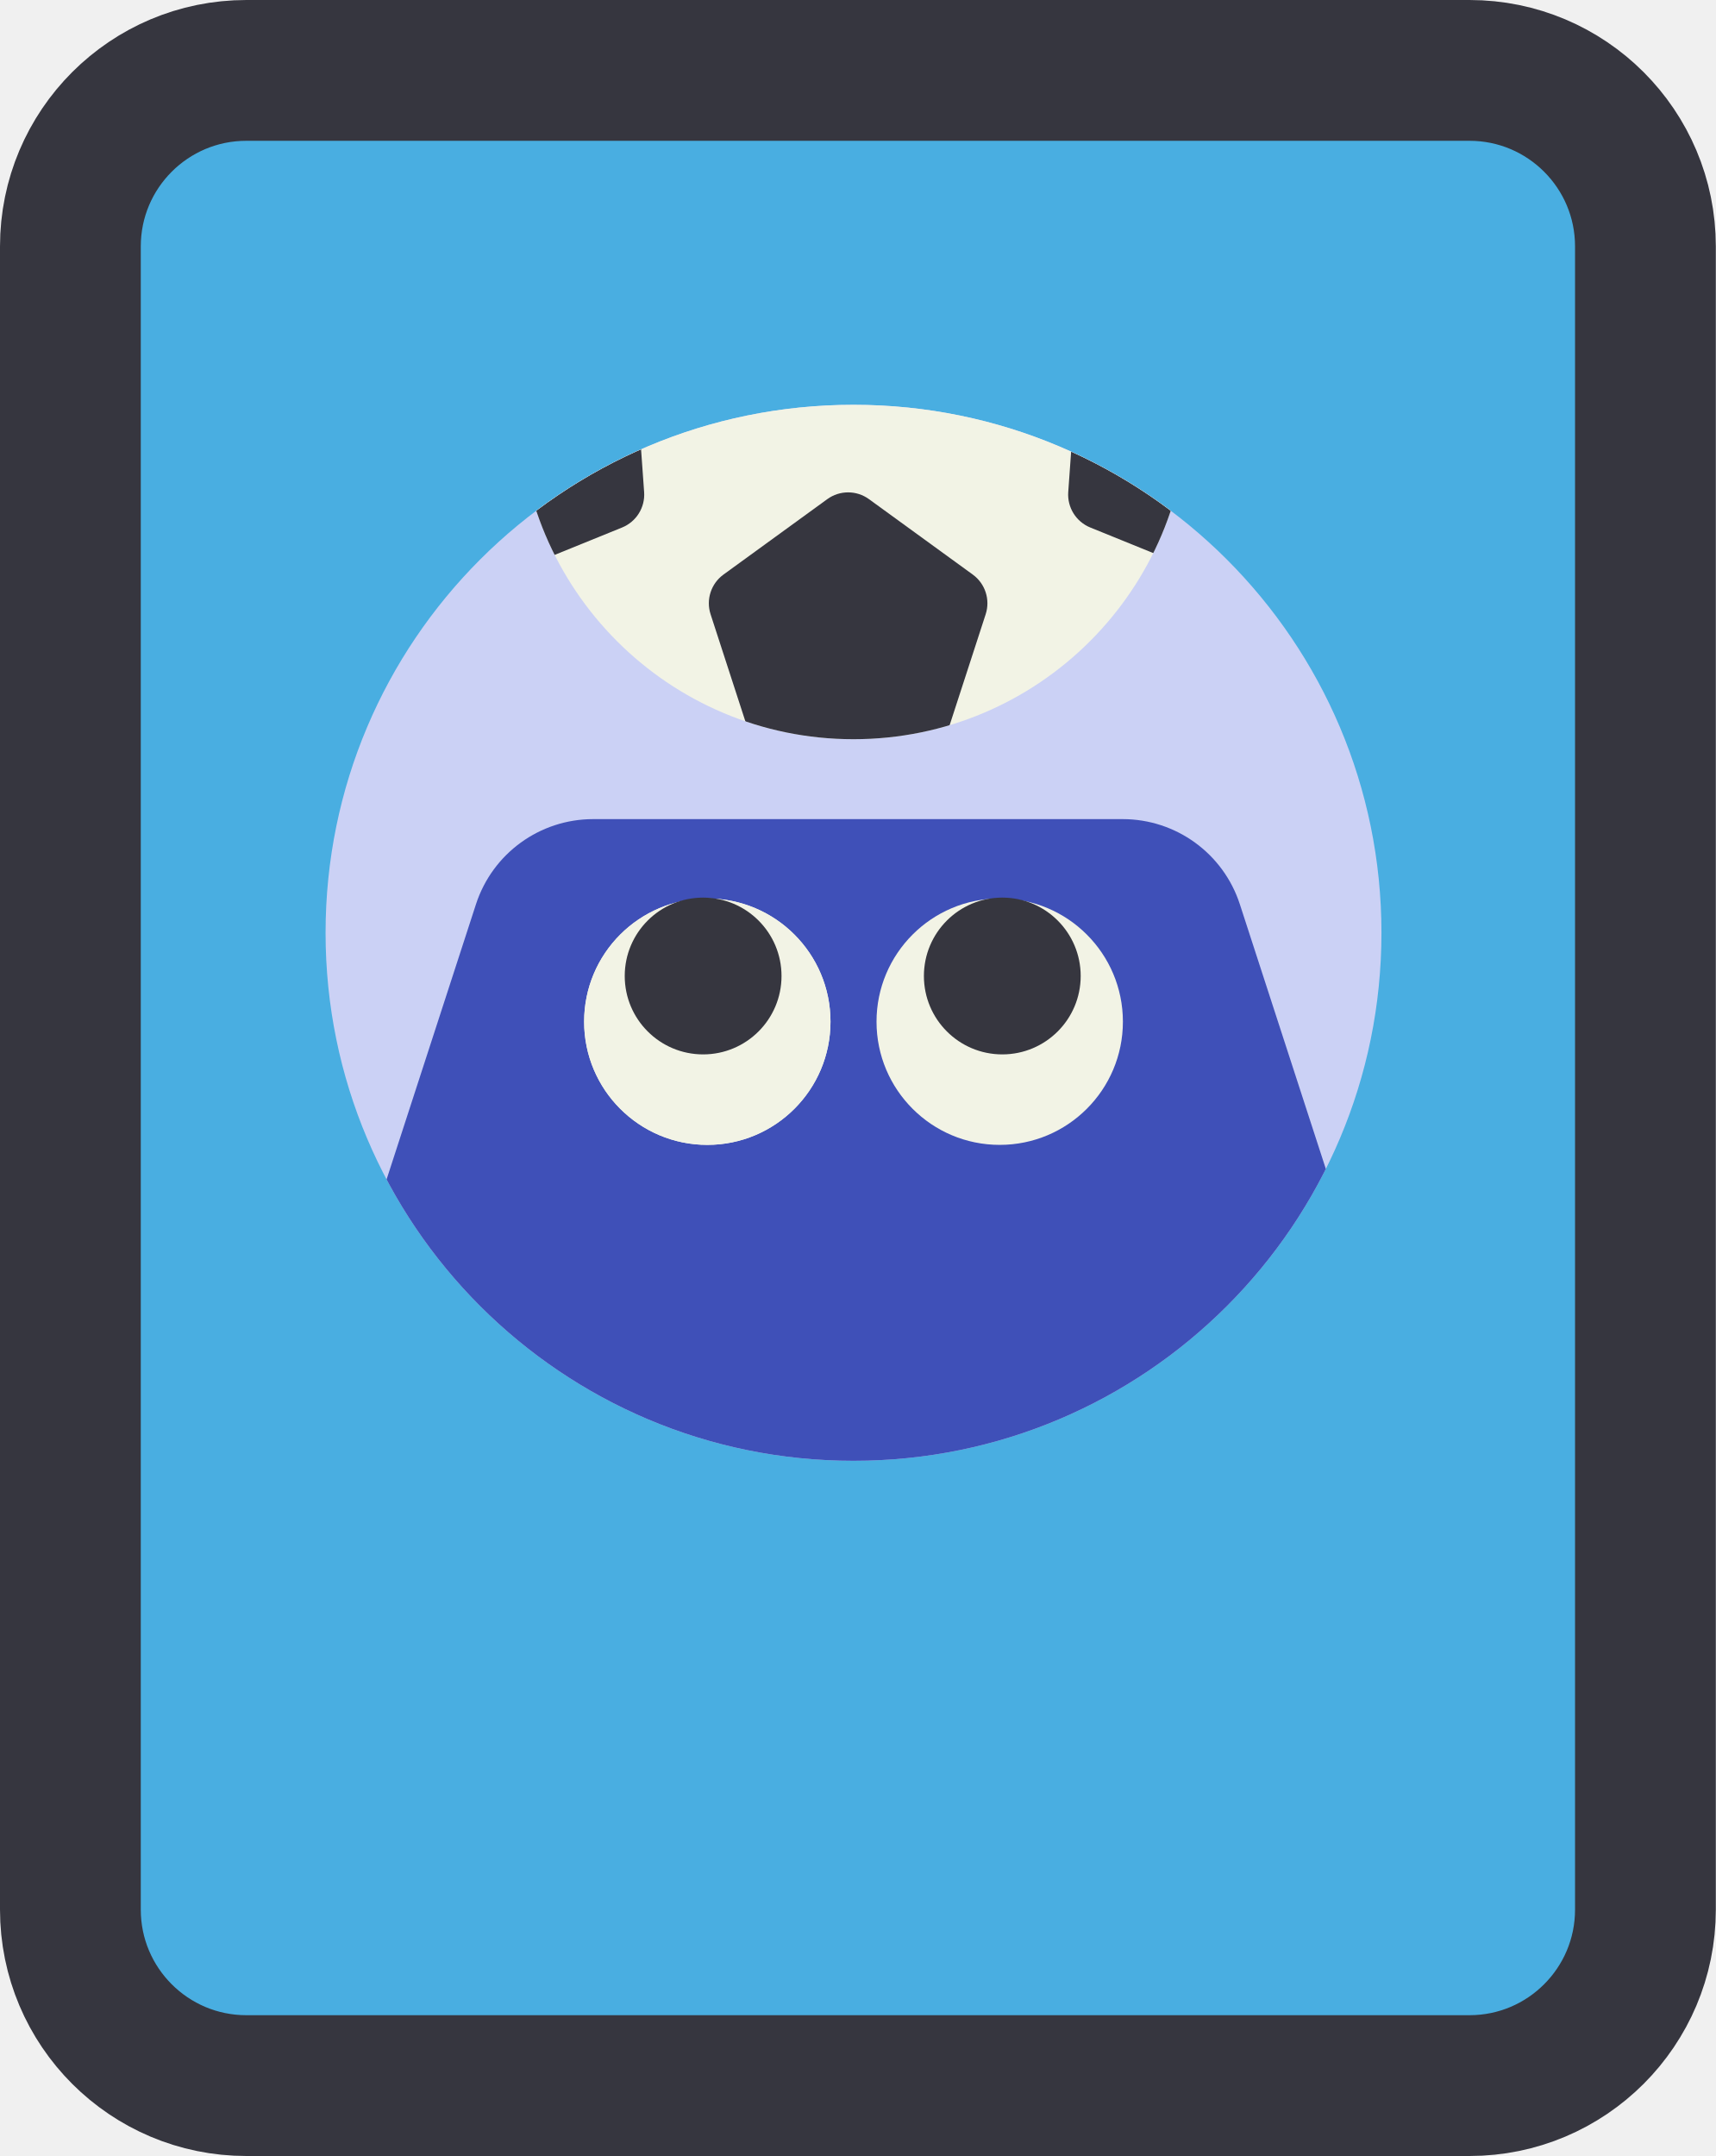
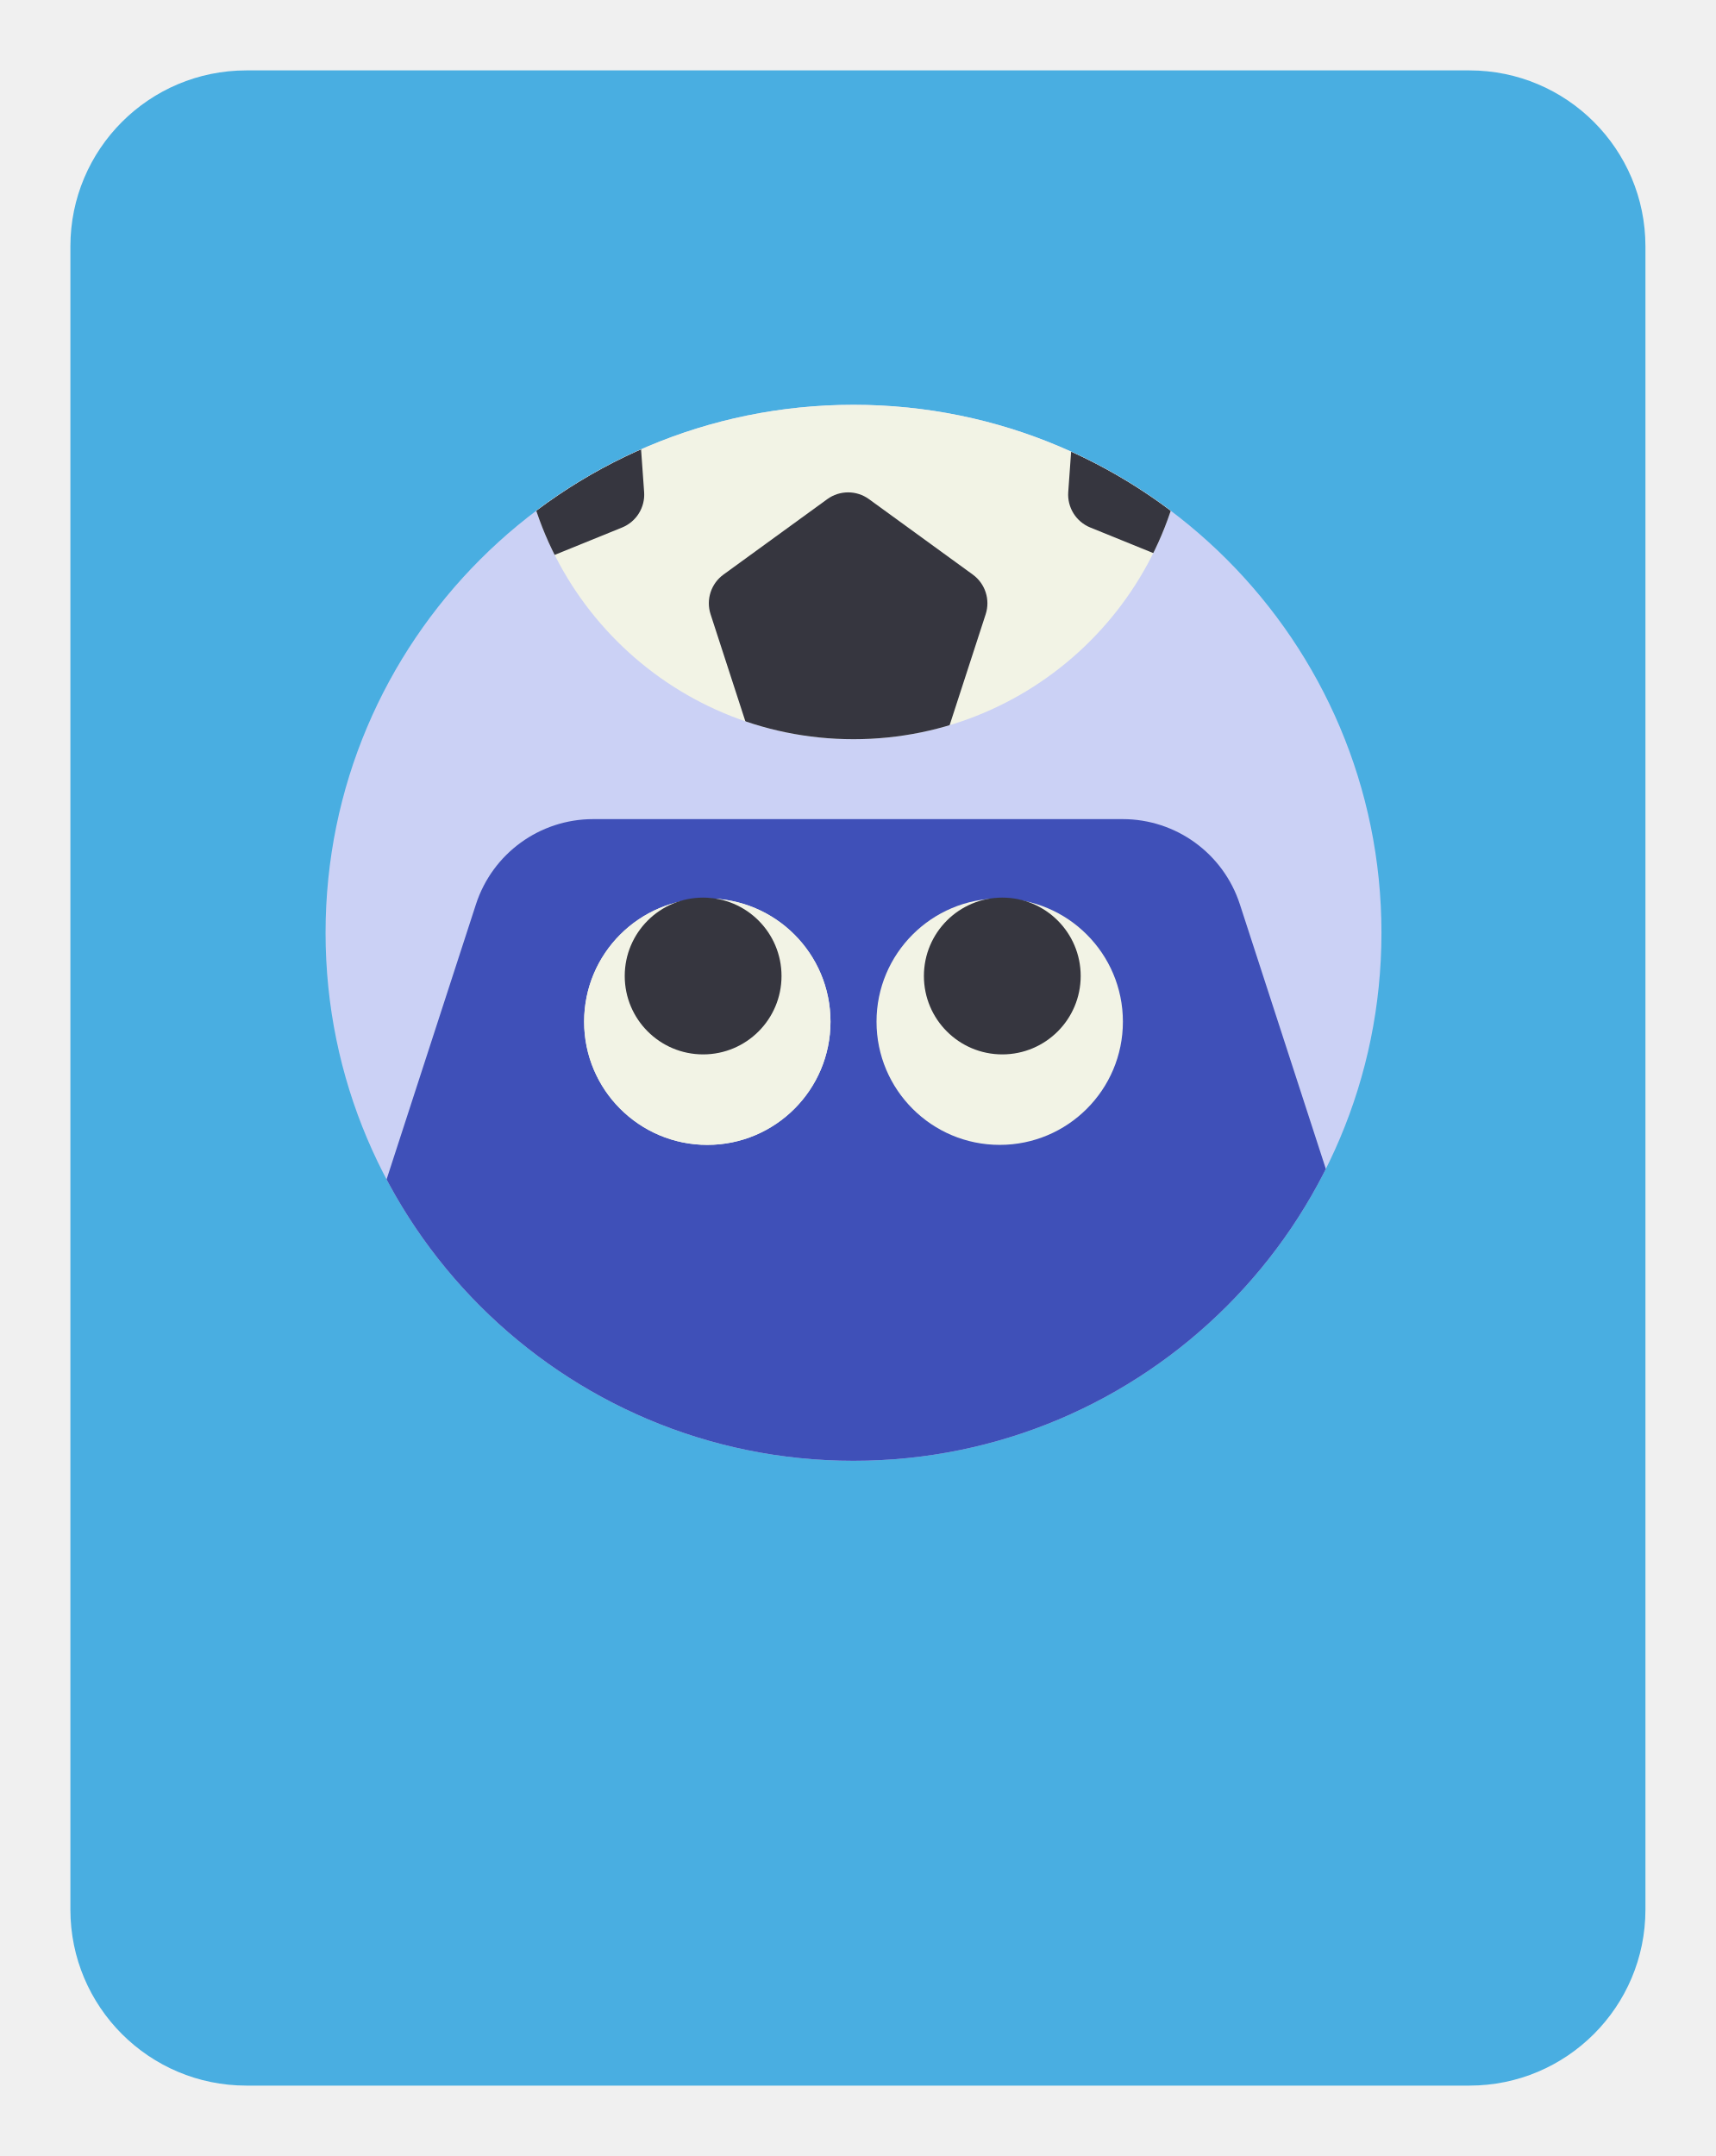
<svg xmlns="http://www.w3.org/2000/svg" width="195" height="245" viewBox="0 0 195 245" fill="none">
-   <rect x="8" y="8" width="179" height="229" rx="20" fill="#49AEE1" stroke="#36363F" stroke-width="16" />
+   <rect x="8" y="8" width="179" height="229" rx="20" fill="#49AEE1" stroke="none" />
  <g clip-path="url(#clip0_40000220_8252)">
    <rect x="37" y="46" width="120" height="120" rx="60" fill="#CBD1F5" />
    <path d="M105.729 211.021C100.822 214.586 94.178 214.586 89.271 211.021L40.582 175.646C35.675 172.081 33.622 165.762 35.496 159.994L54.093 102.756C55.968 96.988 61.343 93.082 67.408 93.082L127.592 93.082C133.657 93.082 139.032 96.988 140.906 102.756L159.504 159.994C161.378 165.762 159.325 172.081 154.418 175.646L105.729 211.021Z" fill="#3F50B8" />
    <circle cx="14" cy="14" r="14" transform="matrix(1 0 0 -1 66.3848 130.1)" fill="#F2F3E5" />
    <circle cx="14" cy="14" r="14" transform="matrix(1 0 0 -1 66.3848 130.1)" fill="#F2F3E5" />
    <circle cx="38" cy="38" r="38" transform="matrix(1 0 0 -1 59 84)" fill="#F2F3E5" />
    <mask id="mask0_40000220_8252" style="mask-type:alpha" maskUnits="userSpaceOnUse" x="59" y="8" width="76" height="76">
      <circle cx="38" cy="38" r="38" transform="matrix(1 0 0 -1 59 84)" fill="#E0E2C0" />
    </mask>
    <g mask="url(#mask0_40000220_8252)">
      <path d="M94.018 56.722C95.431 55.695 97.345 55.695 98.758 56.722L110.555 65.293C111.968 66.32 112.56 68.14 112.02 69.801L107.514 83.669C106.974 85.331 105.426 86.455 103.679 86.455H89.097C87.35 86.455 85.802 85.331 85.262 83.669L80.756 69.801C80.216 68.14 80.808 66.32 82.221 65.293L94.018 56.722Z" fill="#36363F" />
      <path d="M50.563 36.028C51.486 34.545 53.259 33.825 54.955 34.245L69.109 37.749C70.805 38.169 72.038 39.633 72.162 41.375L73.204 55.92C73.329 57.662 72.317 59.287 70.699 59.944L57.188 65.429C55.569 66.086 53.712 65.626 52.587 64.29L43.195 53.135C42.07 51.799 41.933 49.89 42.856 48.407L50.563 36.028Z" fill="#36363F" />
      <path d="M144.045 36.028C143.121 34.545 141.348 33.825 139.653 34.245L125.498 37.749C123.802 38.169 122.57 39.633 122.445 41.375L121.403 55.92C121.279 57.662 122.29 59.287 123.909 59.944L137.419 65.429C139.038 66.086 140.896 65.626 142.021 64.29L151.412 53.135C152.538 51.799 152.674 49.89 151.751 48.407L144.045 36.028Z" fill="#36363F" />
    </g>
    <circle cx="8.909" cy="8.909" r="8.909" transform="matrix(1 0 0 -1 71 119.818)" fill="#36363F" />
    <circle cx="14" cy="14" r="14" transform="matrix(1 0 0 -1 99.6152 130.1)" fill="#F2F3E5" />
    <circle cx="8.909" cy="8.909" r="8.909" transform="matrix(1 0 0 -1 105 119.818)" fill="#36363F" />
  </g>
  <defs>
    <clipPath id="clip0_40000220_8252">
      <rect x="37" y="46" width="120" height="120" rx="60" fill="white" />
    </clipPath>
  </defs>
</svg>
